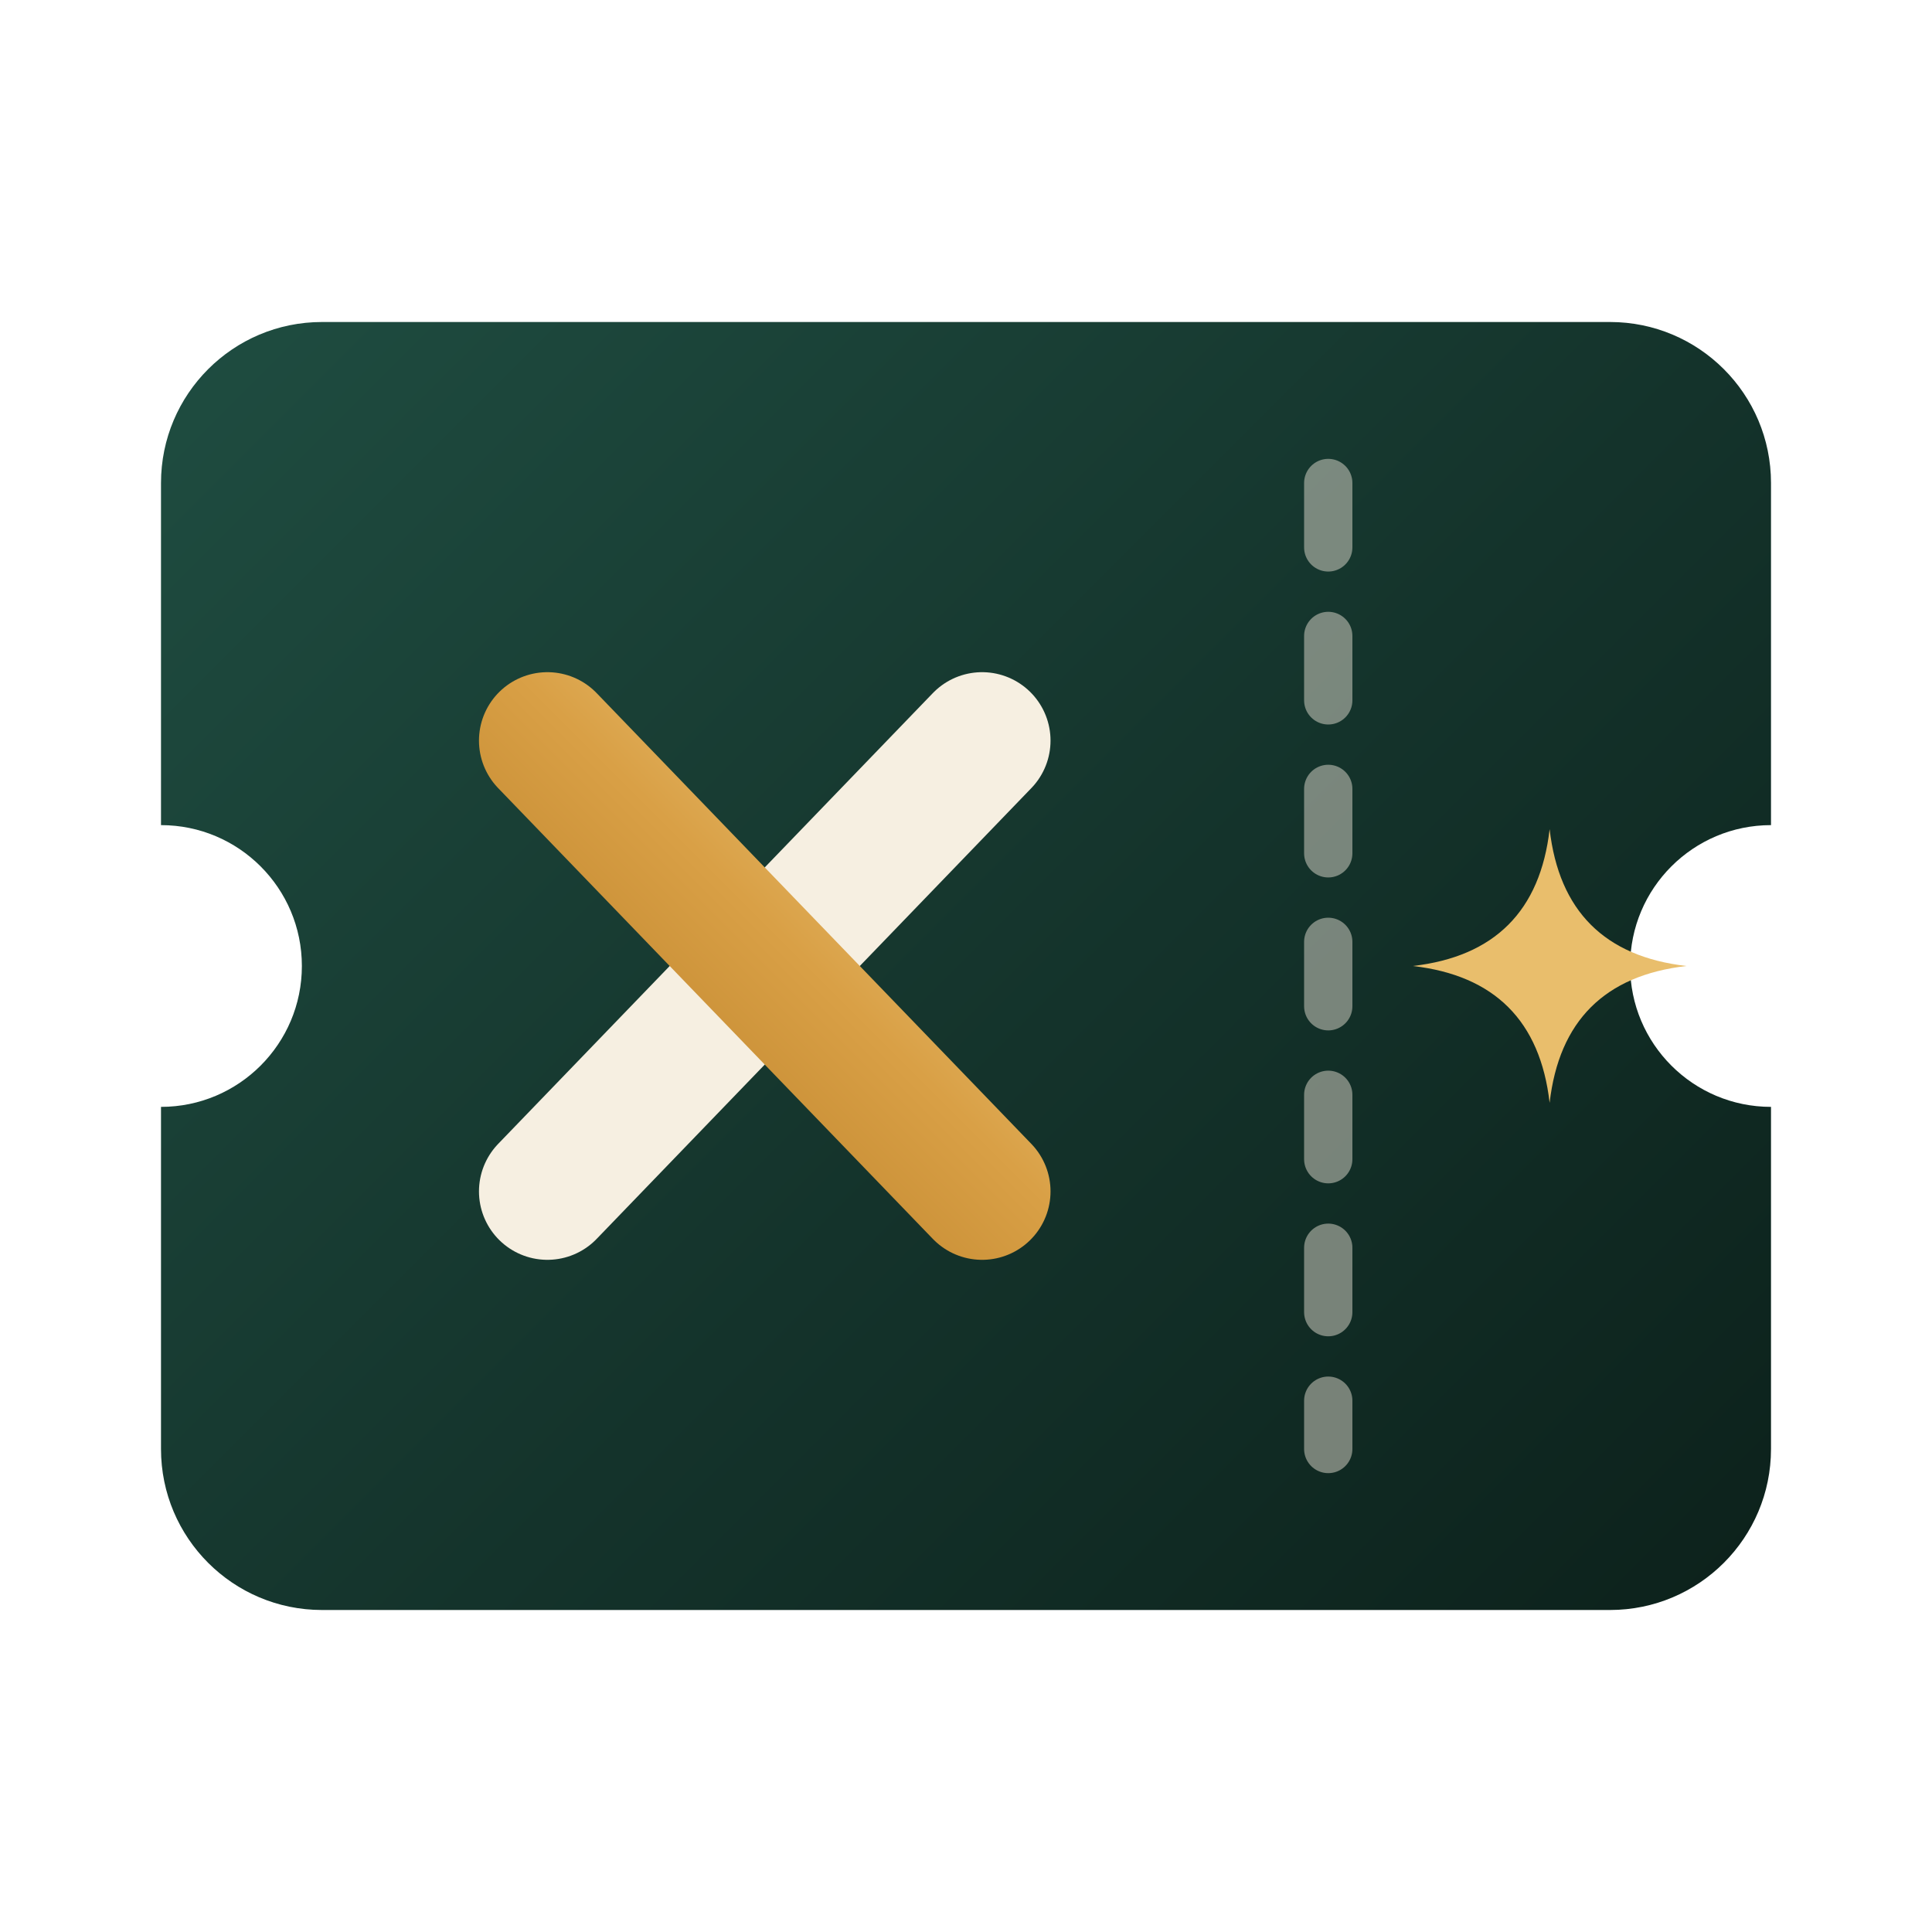
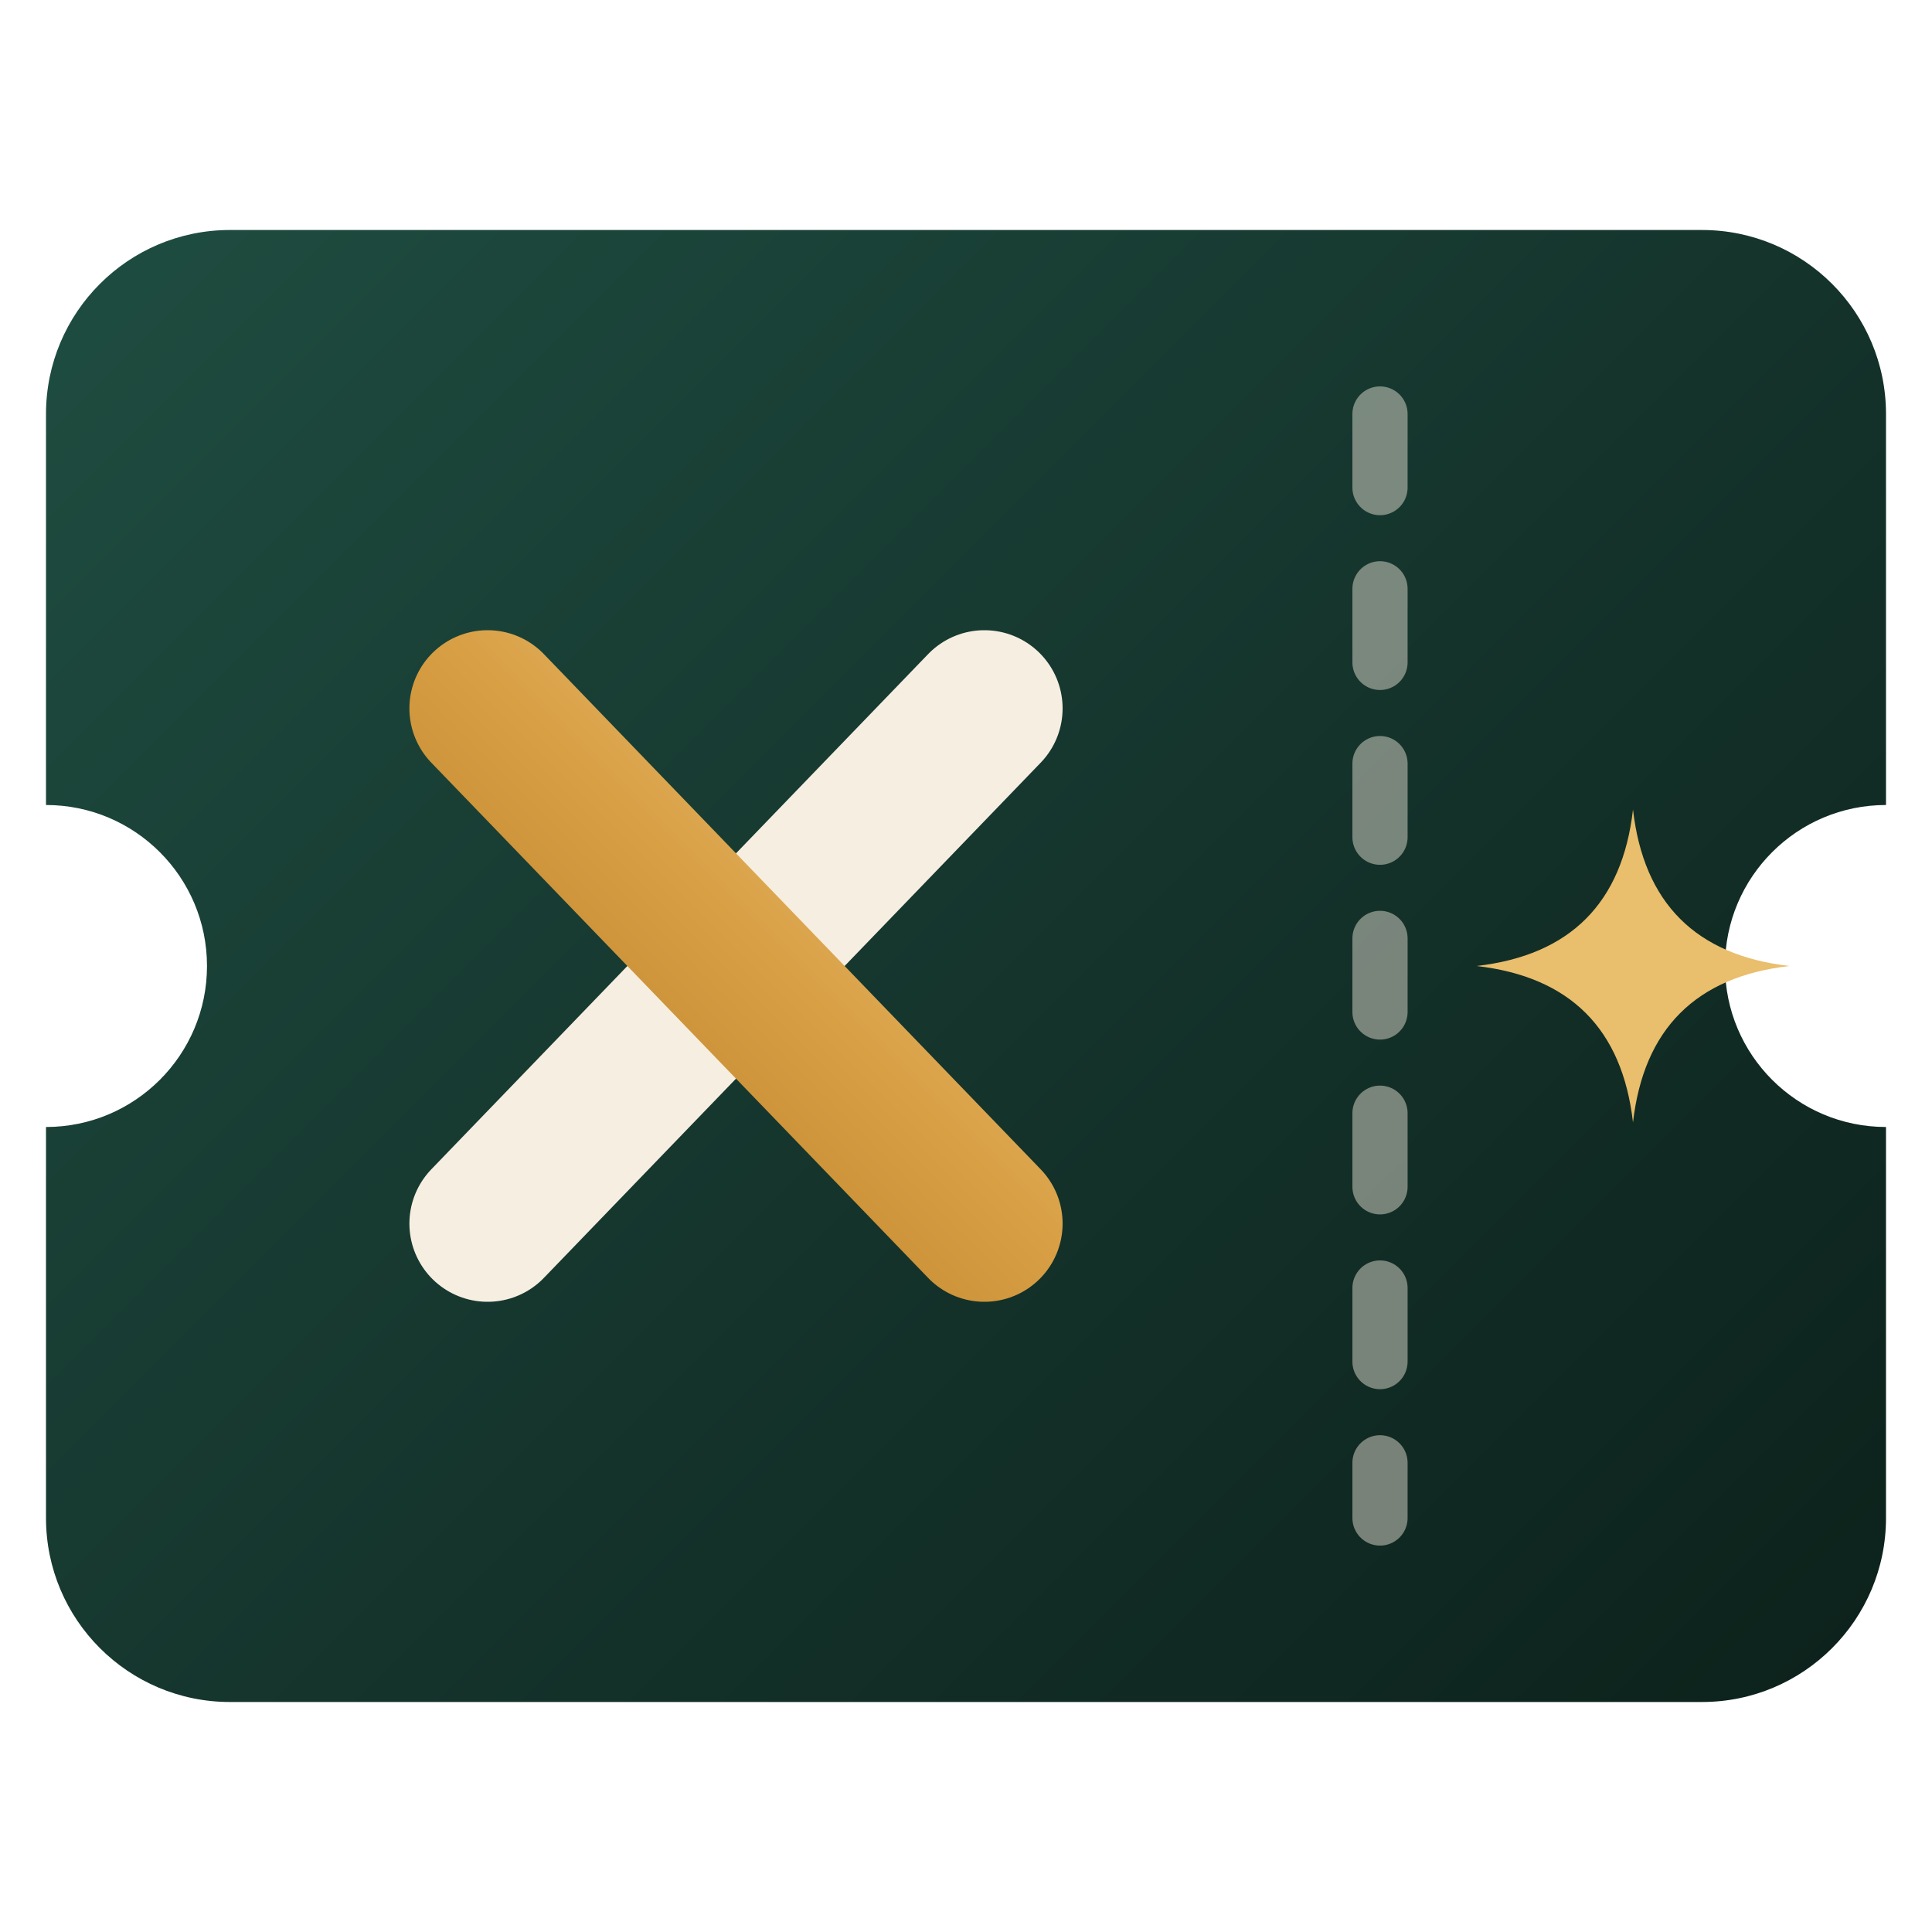
- <svg xmlns="http://www.w3.org/2000/svg" viewBox="0 0 48 48" width="48" height="48" role="img" aria-label="XOrder">
+ <svg xmlns="http://www.w3.org/2000/svg" viewBox="3 3 42 42" width="48" height="48" role="img" aria-label="XOrder">
  <defs>
    <linearGradient id="xo-pine" x1="6" y1="6" x2="42" y2="42" gradientUnits="userSpaceOnUse">
      <stop offset="0" stop-color="#1f4d41" />
      <stop offset=".55" stop-color="#14332b" />
      <stop offset="1" stop-color="#0c211b" />
    </linearGradient>
    <linearGradient id="xo-gold" x1="13" y1="30" x2="25" y2="18" gradientUnits="userSpaceOnUse">
      <stop offset="0" stop-color="#b2771f" />
      <stop offset=".55" stop-color="#d9a046" />
      <stop offset="1" stop-color="#f2d38c" />
    </linearGradient>
  </defs>
  <path d="M8 8 H40 a4 4 0 0 1 4 4 V20.5 a3.5 3.5 0 0 0 0 7 V36 a4 4 0 0 1 -4 4 H8 a4 4 0 0 1 -4 -4 V27.5 a3.5 3.5 0 0 0 0 -7 V12 a4 4 0 0 1 4 -4 Z" fill="url(#xo-pine)" />
  <path d="M33 12 V36" stroke="#f6efe1" stroke-opacity=".45" stroke-width="1.2" stroke-dasharray="1.6 2.2" stroke-linecap="round" />
  <path d="M24.4 18.4 L13.6 29.6" stroke="#f6efe1" stroke-width="3.4" stroke-linecap="round" fill="none" />
  <path d="M13.6 18.4 L24.4 29.6" stroke="url(#xo-gold)" stroke-width="3.4" stroke-linecap="round" fill="none" />
  <path d="M38.5 20.6 Q38.85 23.65 41.9 24 Q38.85 24.35 38.5 27.4 Q38.15 24.35 35.1 24 Q38.15 23.65 38.5 20.6 Z" fill="#e9be6c" />
</svg>
